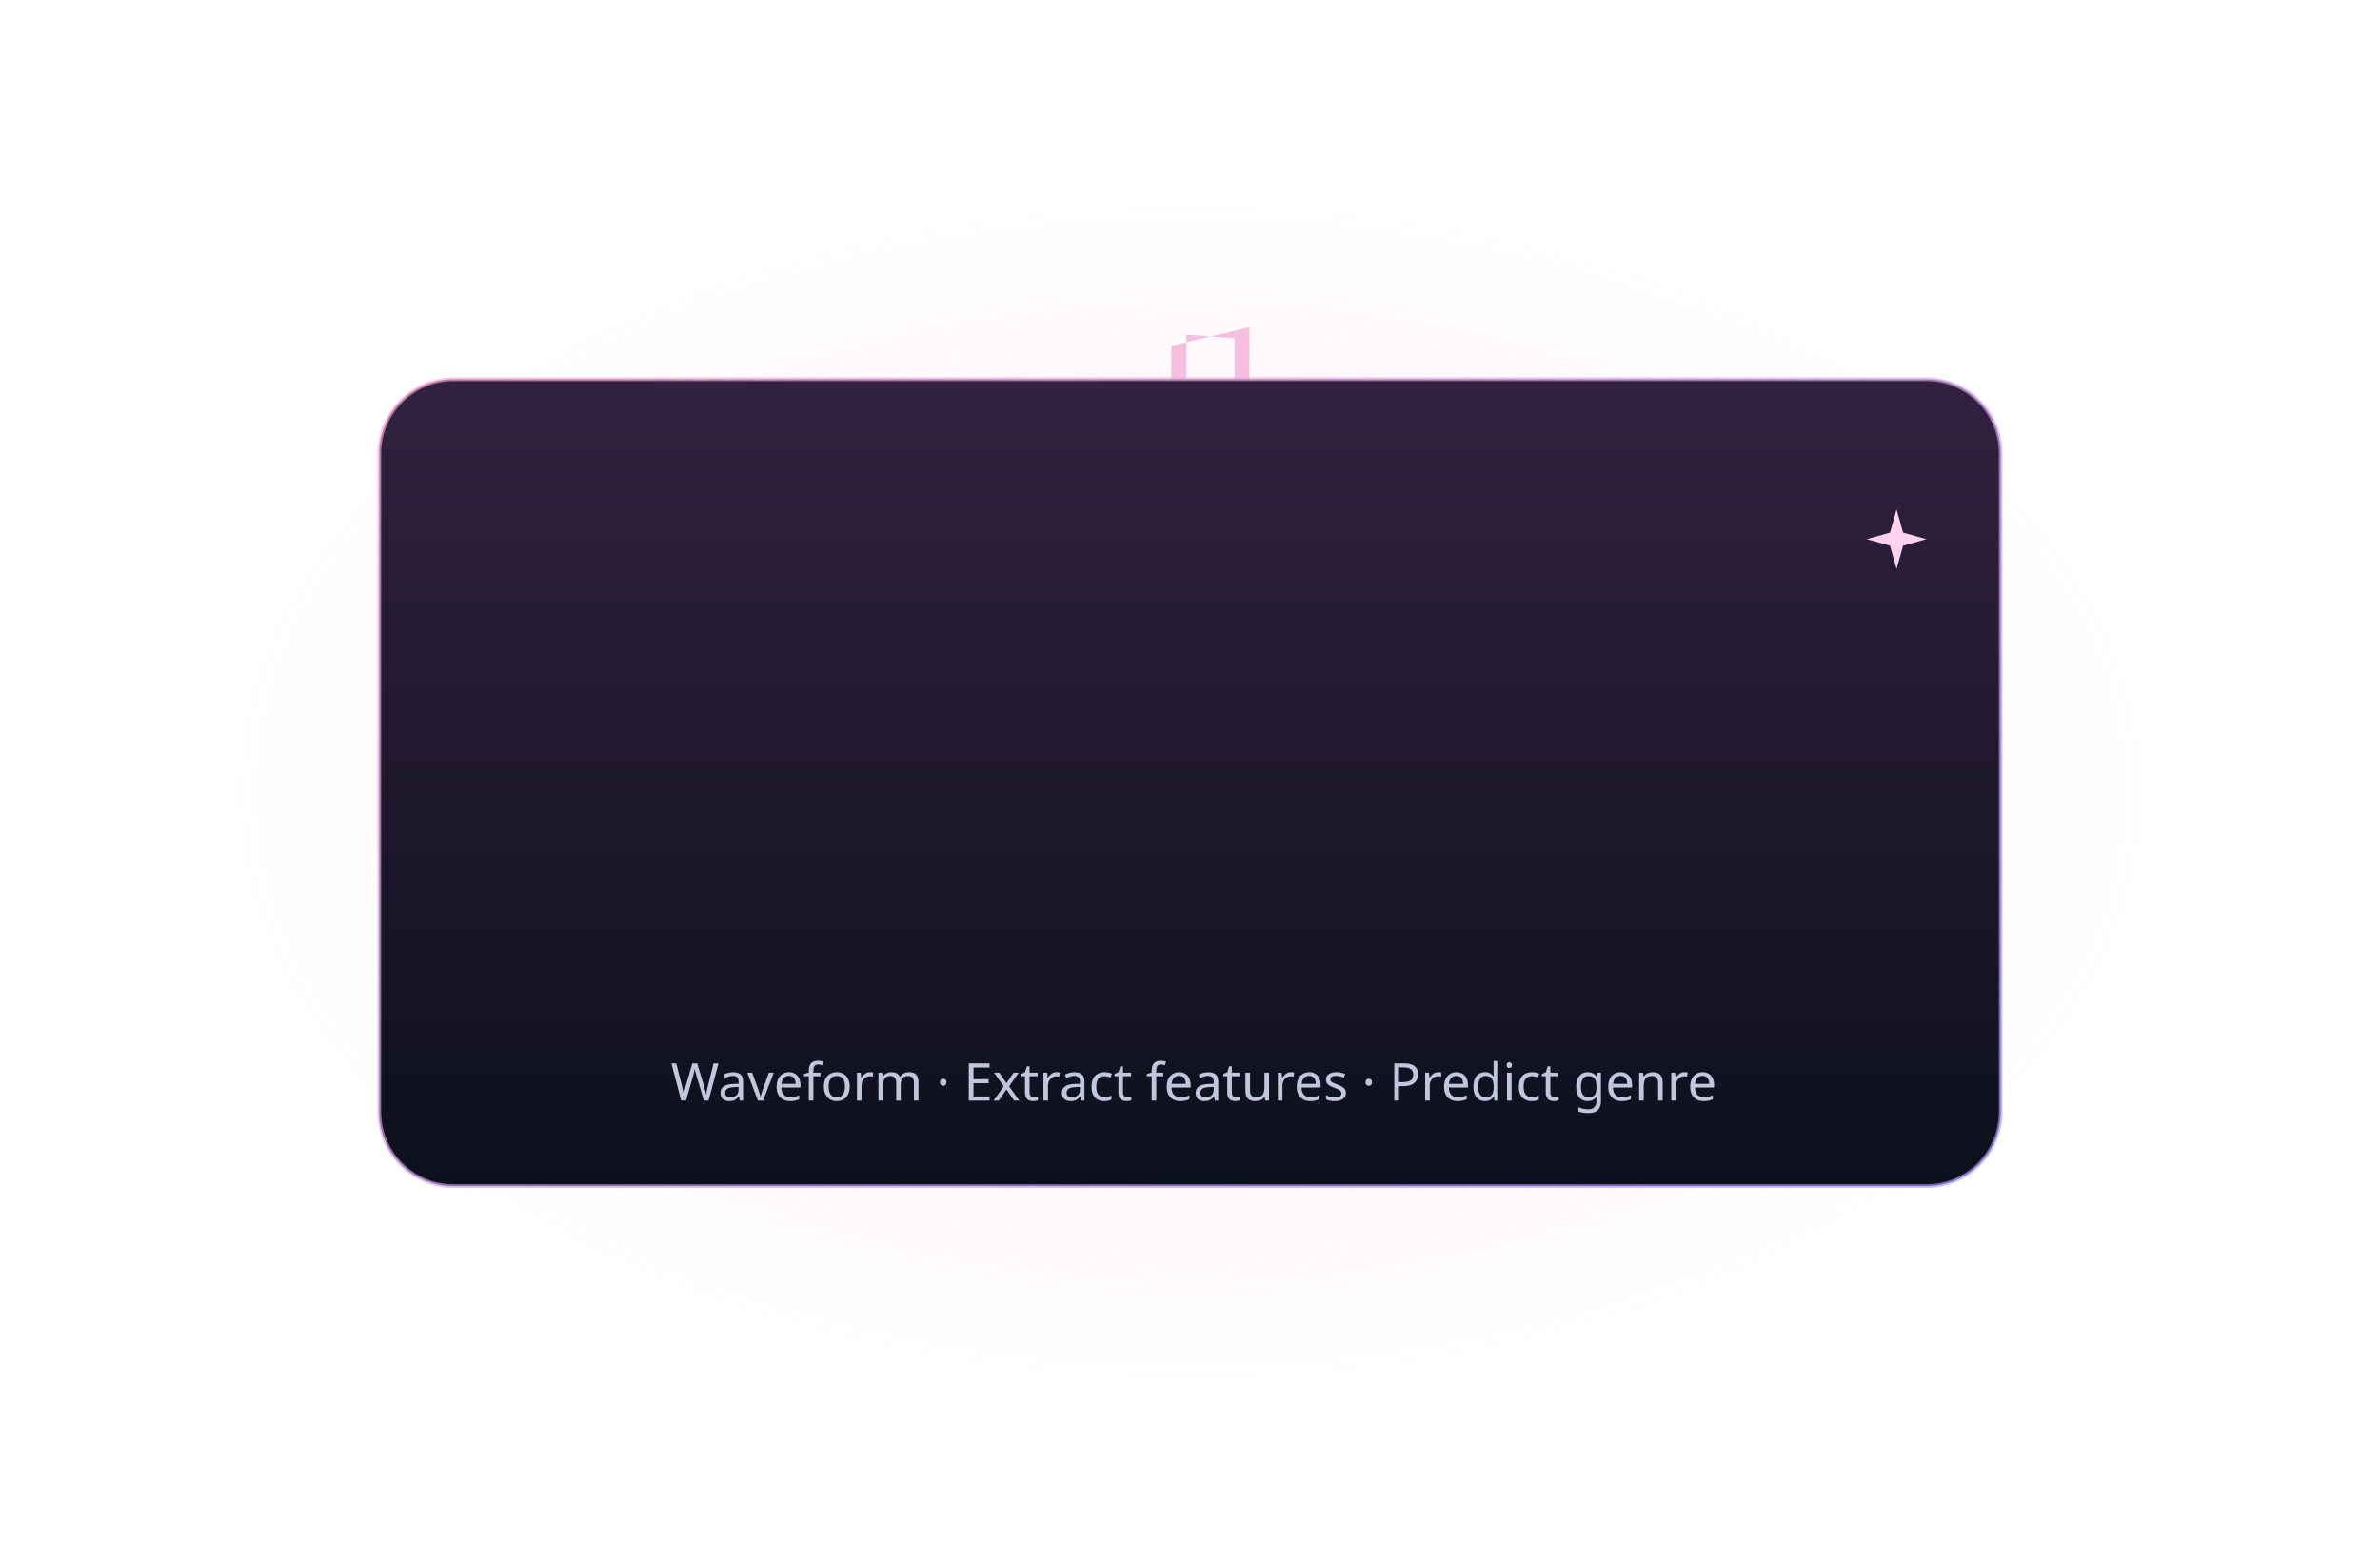
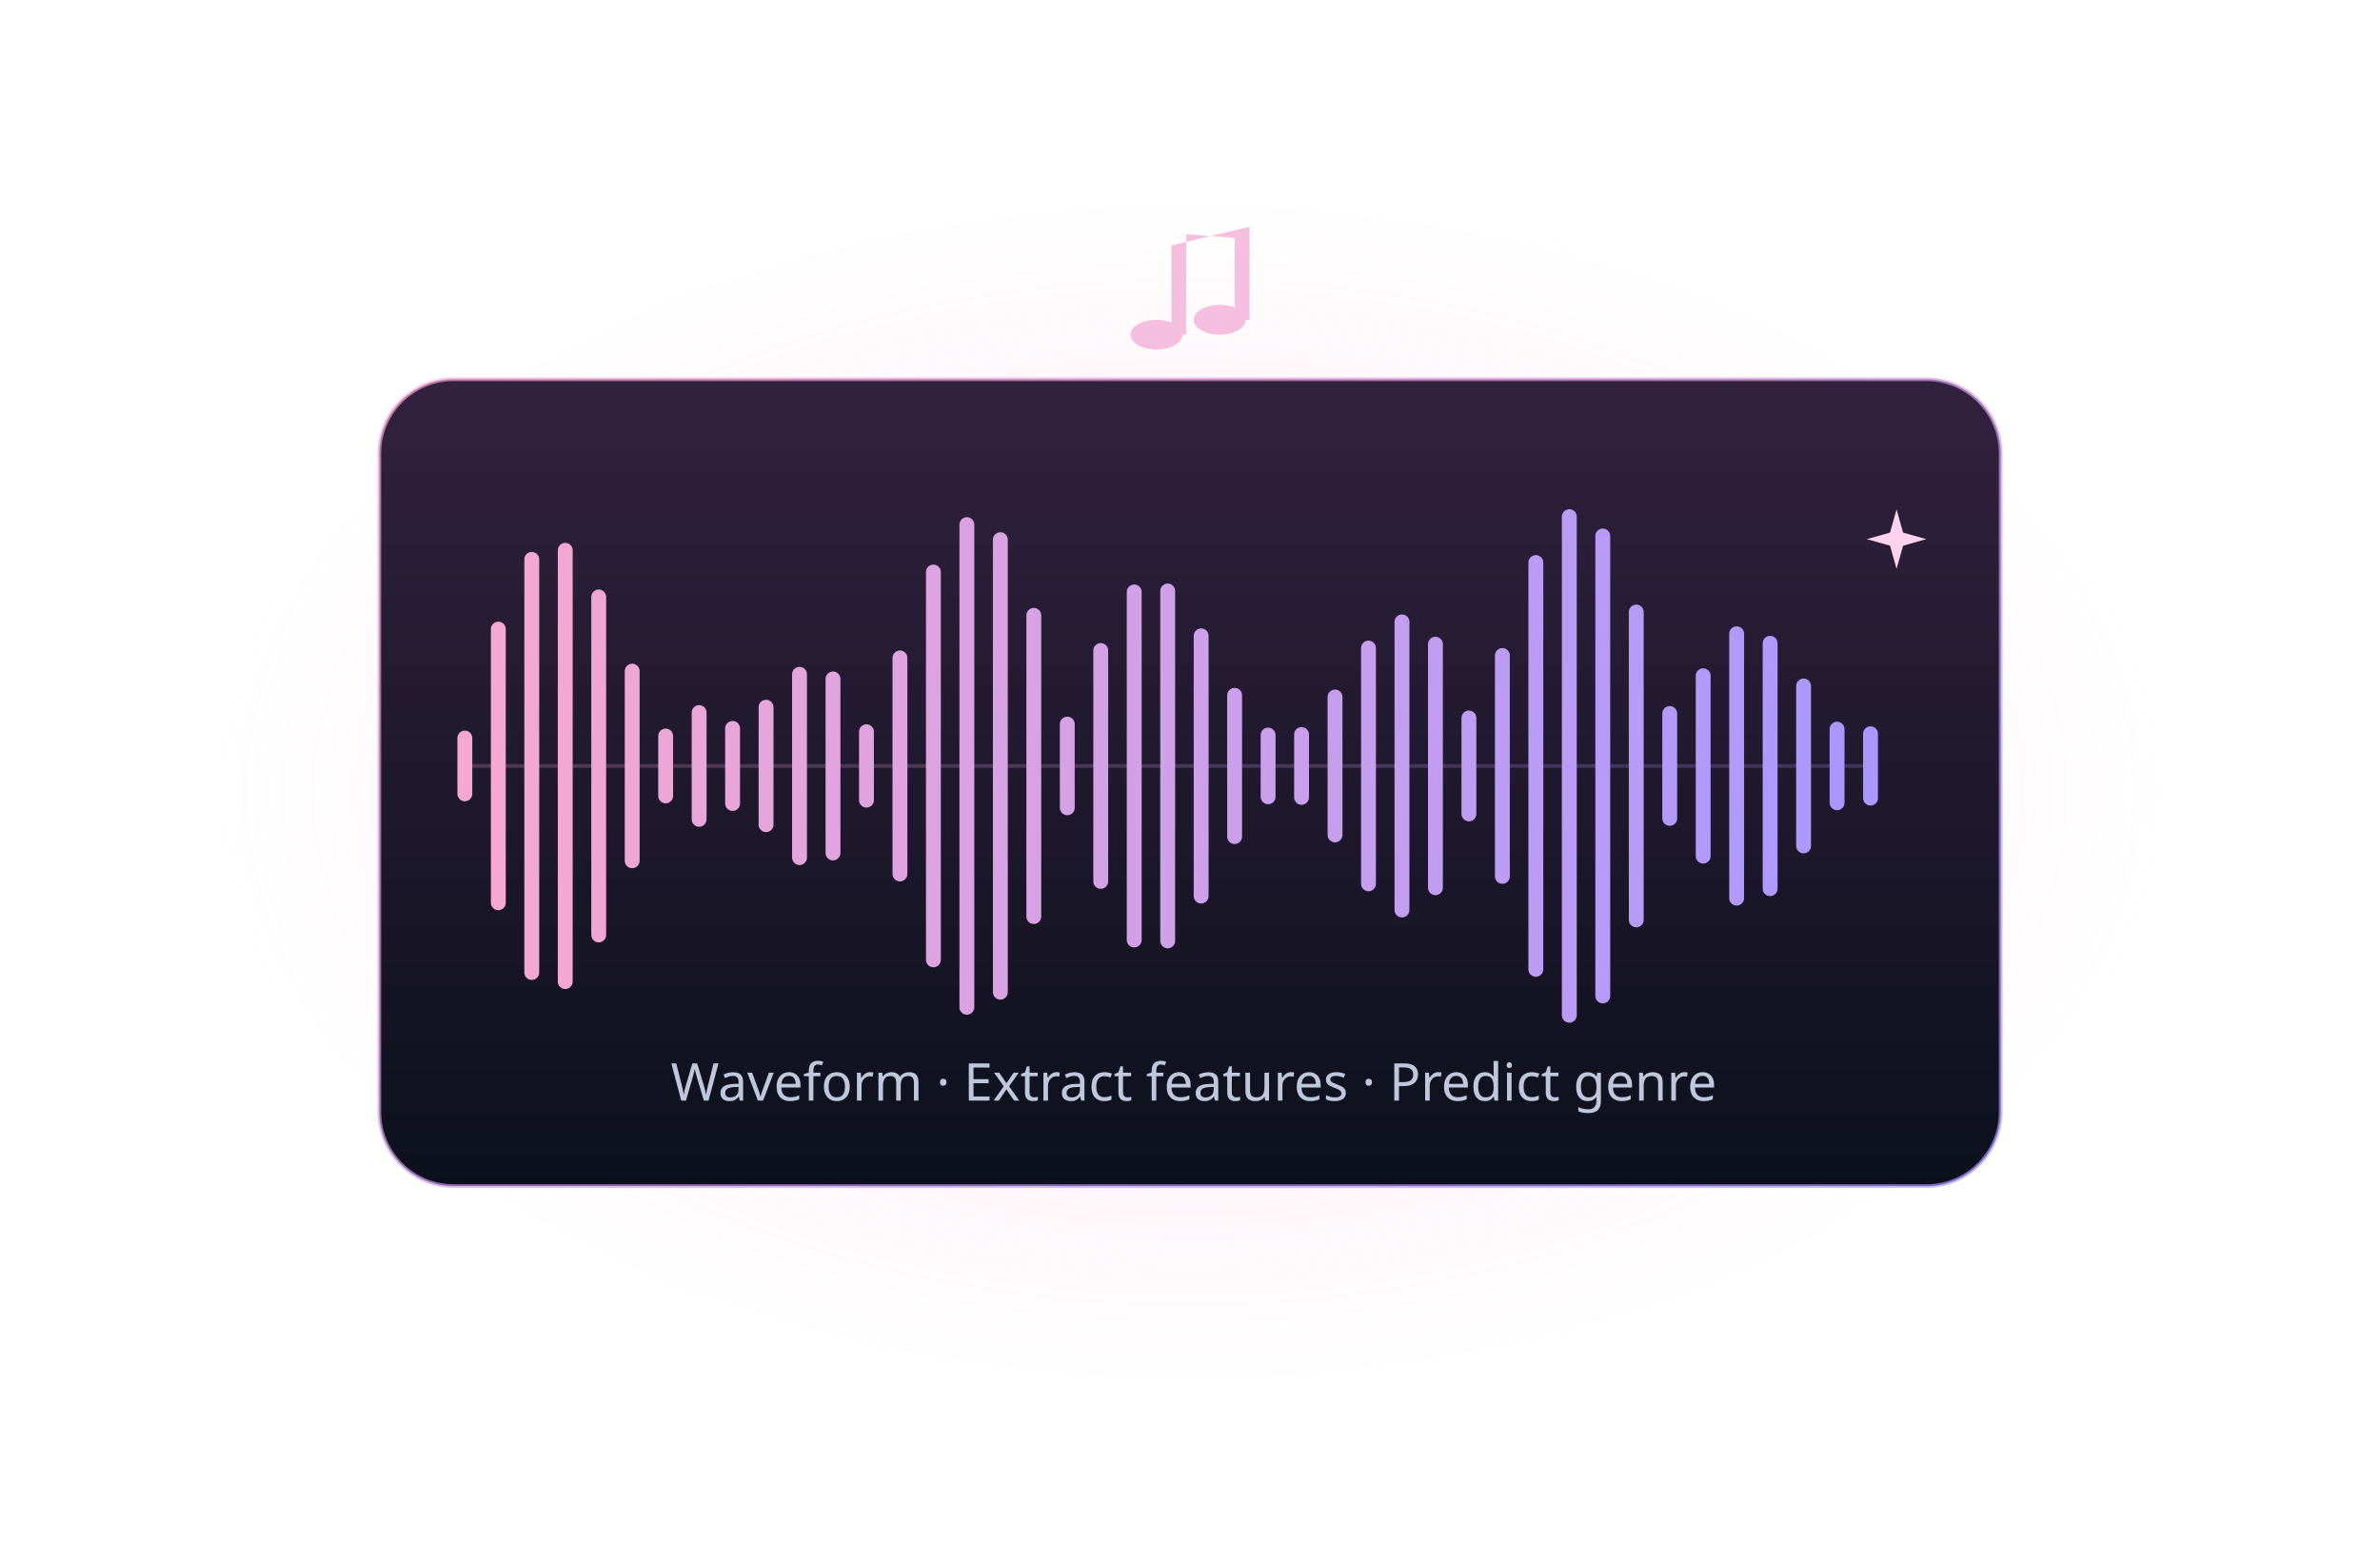
<svg xmlns="http://www.w3.org/2000/svg" viewBox="0 0 640 420" role="img" aria-labelledby="title">
  <defs>
    <linearGradient id="ink" x1="0" y1="0" x2="1" y2="1">
      <stop stop-color="#f7a8d1" />
      <stop offset="1" stop-color="#a998ff" />
    </linearGradient>
    <linearGradient id="panel" x1="0" y1="0" x2="0" y2="1">
      <stop stop-color="#32213f" />
      <stop offset="1" stop-color="#0c101c" />
    </linearGradient>
    <radialGradient id="light">
      <stop stop-color="#f7a8d1" stop-opacity=".26" />
      <stop offset="1" stop-color="#f7a8d1" stop-opacity="0" />
    </radialGradient>
+     <linearGradient id="wave-ink" gradientUnits="userSpaceOnUse" x1="125" x2="503" y1="0" y2="0">
+       <stop stop-color="#f7a8d1" />
+       <stop offset="1" stop-color="#a998ff" />
+     </linearGradient>
  </defs>
  <style>
  .label{font:600 18px system-ui,sans-serif;fill:#eff3ff}
  .fine{font:500 14px system-ui,sans-serif;fill:#bfc7dd}
-   .pulse{stroke-dasharray:4 14;animation:flow 2.7s linear infinite}
-   @keyframes flow{to{stroke-dashoffset:-36}}
-   @media(prefers-reduced-motion:reduce){.pulse{animation:none}}
+   .wave-bars path{transform-box:fill-box;transform-origin:center;animation:wave-beat 2s ease-in-out infinite}
+   .wave-bars path:nth-child(2){animation-delay:-.55s}
+   @keyframes wave-beat{0%,100%{transform:scaleY(1);opacity:1}50%{transform:scaleY(.68);opacity:.76}}
+   @media(prefers-reduced-motion:reduce){.wave-bars path{animation:none}}
</style>
  <ellipse cx="320" cy="213" rx="260" ry="160" fill="url(#light)" />
-   <g fill="#f7bfdf">
+   <g fill="#f7bfdf" transform="translate(0 -27)">
    <path d="M319 90v27h-4v-24l21-5v25h-4v-22z" />
    <ellipse cx="311" cy="117" rx="7" ry="4" />
    <ellipse cx="328" cy="113" rx="7" ry="4" />
  </g>
  <rect x="102" y="102" width="436" height="217" rx="20" fill="url(#panel)" stroke="url(#ink)" stroke-opacity=".66" opacity="1" />
-   <path d="M125 198.5v15.0" fill="none" stroke="url(#ink)" stroke-width="2.5" stroke-linecap="round" stroke-linejoin="round" opacity="0.48" />
-   <path d="M134 169.224v73.553" fill="none" stroke="url(#ink)" stroke-width="2.5" stroke-linecap="round" stroke-linejoin="round" opacity="0.61" />
-   <path d="M143 150.447v111.106" fill="none" stroke="url(#ink)" stroke-width="2.5" stroke-linecap="round" stroke-linejoin="round" opacity="0.74" />
-   <path d="M152 147.989v116.022" fill="none" stroke="url(#ink)" stroke-width="2.5" stroke-linecap="round" stroke-linejoin="round" opacity="0.87" />
-   <path d="M161 160.527v90.945" fill="none" stroke="url(#ink)" stroke-width="2.5" stroke-linecap="round" stroke-linejoin="round" opacity="0.48" />
-   <path d="M170 180.508v50.983" fill="none" stroke="url(#ink)" stroke-width="2.5" stroke-linecap="round" stroke-linejoin="round" opacity="0.61" />
-   <path d="M179 197.959v16.082" fill="none" stroke="url(#ink)" stroke-width="2.5" stroke-linecap="round" stroke-linejoin="round" opacity="0.74" />
-   <path d="M188 191.66v28.68" fill="none" stroke="url(#ink)" stroke-width="2.5" stroke-linecap="round" stroke-linejoin="round" opacity="0.87" />
-   <path d="M197 195.907v20.187" fill="none" stroke="url(#ink)" stroke-width="2.5" stroke-linecap="round" stroke-linejoin="round" opacity="0.48" />
-   <path d="M206 190.179v31.642" fill="none" stroke="url(#ink)" stroke-width="2.5" stroke-linecap="round" stroke-linejoin="round" opacity="0.61" />
-   <path d="M215 181.363v49.273" fill="none" stroke="url(#ink)" stroke-width="2.5" stroke-linecap="round" stroke-linejoin="round" opacity="0.74" />
-   <path d="M224 182.606v46.789" fill="none" stroke="url(#ink)" stroke-width="2.5" stroke-linecap="round" stroke-linejoin="round" opacity="0.87" />
-   <path d="M233 196.813v18.374" fill="none" stroke="url(#ink)" stroke-width="2.5" stroke-linecap="round" stroke-linejoin="round" opacity="0.48" />
-   <path d="M242 176.943v58.114" fill="none" stroke="url(#ink)" stroke-width="2.5" stroke-linecap="round" stroke-linejoin="round" opacity="0.61" />
-   <path d="M251 153.846v104.308" fill="none" stroke="url(#ink)" stroke-width="2.5" stroke-linecap="round" stroke-linejoin="round" opacity="0.74" />
-   <path d="M260 141.116v129.767" fill="none" stroke="url(#ink)" stroke-width="2.5" stroke-linecap="round" stroke-linejoin="round" opacity="0.87" />
-   <path d="M269 145.175v121.651" fill="none" stroke="url(#ink)" stroke-width="2.5" stroke-linecap="round" stroke-linejoin="round" opacity="0.48" />
-   <path d="M278 165.508v80.983" fill="none" stroke="url(#ink)" stroke-width="2.5" stroke-linecap="round" stroke-linejoin="round" opacity="0.61" />
-   <path d="M287 194.766v22.469" fill="none" stroke="url(#ink)" stroke-width="2.5" stroke-linecap="round" stroke-linejoin="round" opacity="0.74" />
-   <path d="M296 174.962v62.077" fill="none" stroke="url(#ink)" stroke-width="2.5" stroke-linecap="round" stroke-linejoin="round" opacity="0.87" />
-   <path d="M305 159.213v93.574" fill="none" stroke="url(#ink)" stroke-width="2.5" stroke-linecap="round" stroke-linejoin="round" opacity="0.48" />
-   <path d="M314 158.943v94.115" fill="none" stroke="url(#ink)" stroke-width="2.5" stroke-linecap="round" stroke-linejoin="round" opacity="0.61" />
-   <path d="M323 171.003v69.994" fill="none" stroke="url(#ink)" stroke-width="2.5" stroke-linecap="round" stroke-linejoin="round" opacity="0.74" />
-   <path d="M332 187.02v37.96" fill="none" stroke="url(#ink)" stroke-width="2.5" stroke-linecap="round" stroke-linejoin="round" opacity="0.87" />
-   <path d="M341 197.714v16.571" fill="none" stroke="url(#ink)" stroke-width="2.5" stroke-linecap="round" stroke-linejoin="round" opacity="0.48" />
-   <path d="M350 197.552v16.896" fill="none" stroke="url(#ink)" stroke-width="2.5" stroke-linecap="round" stroke-linejoin="round" opacity="0.61" />
-   <path d="M359 187.459v37.083" fill="none" stroke="url(#ink)" stroke-width="2.5" stroke-linecap="round" stroke-linejoin="round" opacity="0.74" />
-   <path d="M368 174.28v63.44" fill="none" stroke="url(#ink)" stroke-width="2.5" stroke-linecap="round" stroke-linejoin="round" opacity="0.87" />
-   <path d="M377 167.262v77.475" fill="none" stroke="url(#ink)" stroke-width="2.5" stroke-linecap="round" stroke-linejoin="round" opacity="0.48" />
-   <path d="M386 173.272v65.456" fill="none" stroke="url(#ink)" stroke-width="2.5" stroke-linecap="round" stroke-linejoin="round" opacity="0.61" />
-   <path d="M395 193.103v25.793" fill="none" stroke="url(#ink)" stroke-width="2.5" stroke-linecap="round" stroke-linejoin="round" opacity="0.74" />
-   <path d="M404 176.305v59.39" fill="none" stroke="url(#ink)" stroke-width="2.5" stroke-linecap="round" stroke-linejoin="round" opacity="0.87" />
-   <path d="M413 151.321v109.358" fill="none" stroke="url(#ink)" stroke-width="2.5" stroke-linecap="round" stroke-linejoin="round" opacity="0.48" />
-   <path d="M422 138.928v134.144" fill="none" stroke="url(#ink)" stroke-width="2.5" stroke-linecap="round" stroke-linejoin="round" opacity="0.61" />
-   <path d="M431 144.127v123.747" fill="none" stroke="url(#ink)" stroke-width="2.5" stroke-linecap="round" stroke-linejoin="round" opacity="0.74" />
-   <path d="M440 164.624v82.752" fill="none" stroke="url(#ink)" stroke-width="2.5" stroke-linecap="round" stroke-linejoin="round" opacity="0.87" />
-   <path d="M449 191.919v28.161" fill="none" stroke="url(#ink)" stroke-width="2.5" stroke-linecap="round" stroke-linejoin="round" opacity="0.48" />
-   <path d="M458 181.742v48.517" fill="none" stroke="url(#ink)" stroke-width="2.5" stroke-linecap="round" stroke-linejoin="round" opacity="0.61" />
-   <path d="M467 170.43v71.14" fill="none" stroke="url(#ink)" stroke-width="2.5" stroke-linecap="round" stroke-linejoin="round" opacity="0.74" />
-   <path d="M476 172.981v66.038" fill="none" stroke="url(#ink)" stroke-width="2.5" stroke-linecap="round" stroke-linejoin="round" opacity="0.87" />
-   <path d="M485 184.498v43.004" fill="none" stroke="url(#ink)" stroke-width="2.5" stroke-linecap="round" stroke-linejoin="round" opacity="0.48" />
-   <path d="M494 196.114v19.771" fill="none" stroke="url(#ink)" stroke-width="2.5" stroke-linecap="round" stroke-linejoin="round" opacity="0.61" />
-   <path d="M503 197.365v17.271" fill="none" stroke="url(#ink)" stroke-width="2.5" stroke-linecap="round" stroke-linejoin="round" opacity="0.74" />
+   <path d="M125 206H503" stroke="url(#wave-ink)" stroke-opacity=".22" />
+   <g class="wave-bars" fill="none" stroke="url(#wave-ink)" stroke-width="4" stroke-linecap="round">
+     <path d="M125 198.5v15 M143 150.45v111.1 M161 160.55v90.9 M179 197.95v16.1 M197 195.9v20.2 M215 181.35v49.3 M233 196.8v18.4 M251 153.85v104.3 M269 145.15v121.7 M287 194.75v22.5 M305 159.2v93.6 M323 171v70 M341 197.7v16.6 M359 187.45v37.1 M377 167.25v77.5 M395 193.1v25.8 M413 151.3v109.4 M431 144.15v123.7 M449 191.9v28.2 M467 170.45v71.1 M485 184.5v43 M503 197.35v17.3" />
+     <path d="M134 169.2v73.6 M152 148v116 M170 180.5v51 M188 191.65v28.7 M206 190.2v31.6 M224 182.6v46.8 M242 176.95v58.1 M260 141.1v129.8 M278 165.5v81 M296 174.95v62.1 M314 158.95v94.1 M332 187v38 M350 197.55v16.9 M368 174.3v63.4 M386 173.25v65.5 M404 176.3v59.4 M422 138.95v134.1 M440 164.6v82.8 M458 181.75v48.5 M476 173v66 M494 196.1v19.8" />
+   </g>
  <text x="321" y="296" text-anchor="middle" class="fine">Waveform · Extract features · Predict genre</text>
  <path d="M510 137l1.76 6.24 6.24 1.76-6.24 1.76-1.76 6.24-1.76-6.24-6.24-1.76 6.24-1.76z" fill="#ffd3ee" />
</svg>
